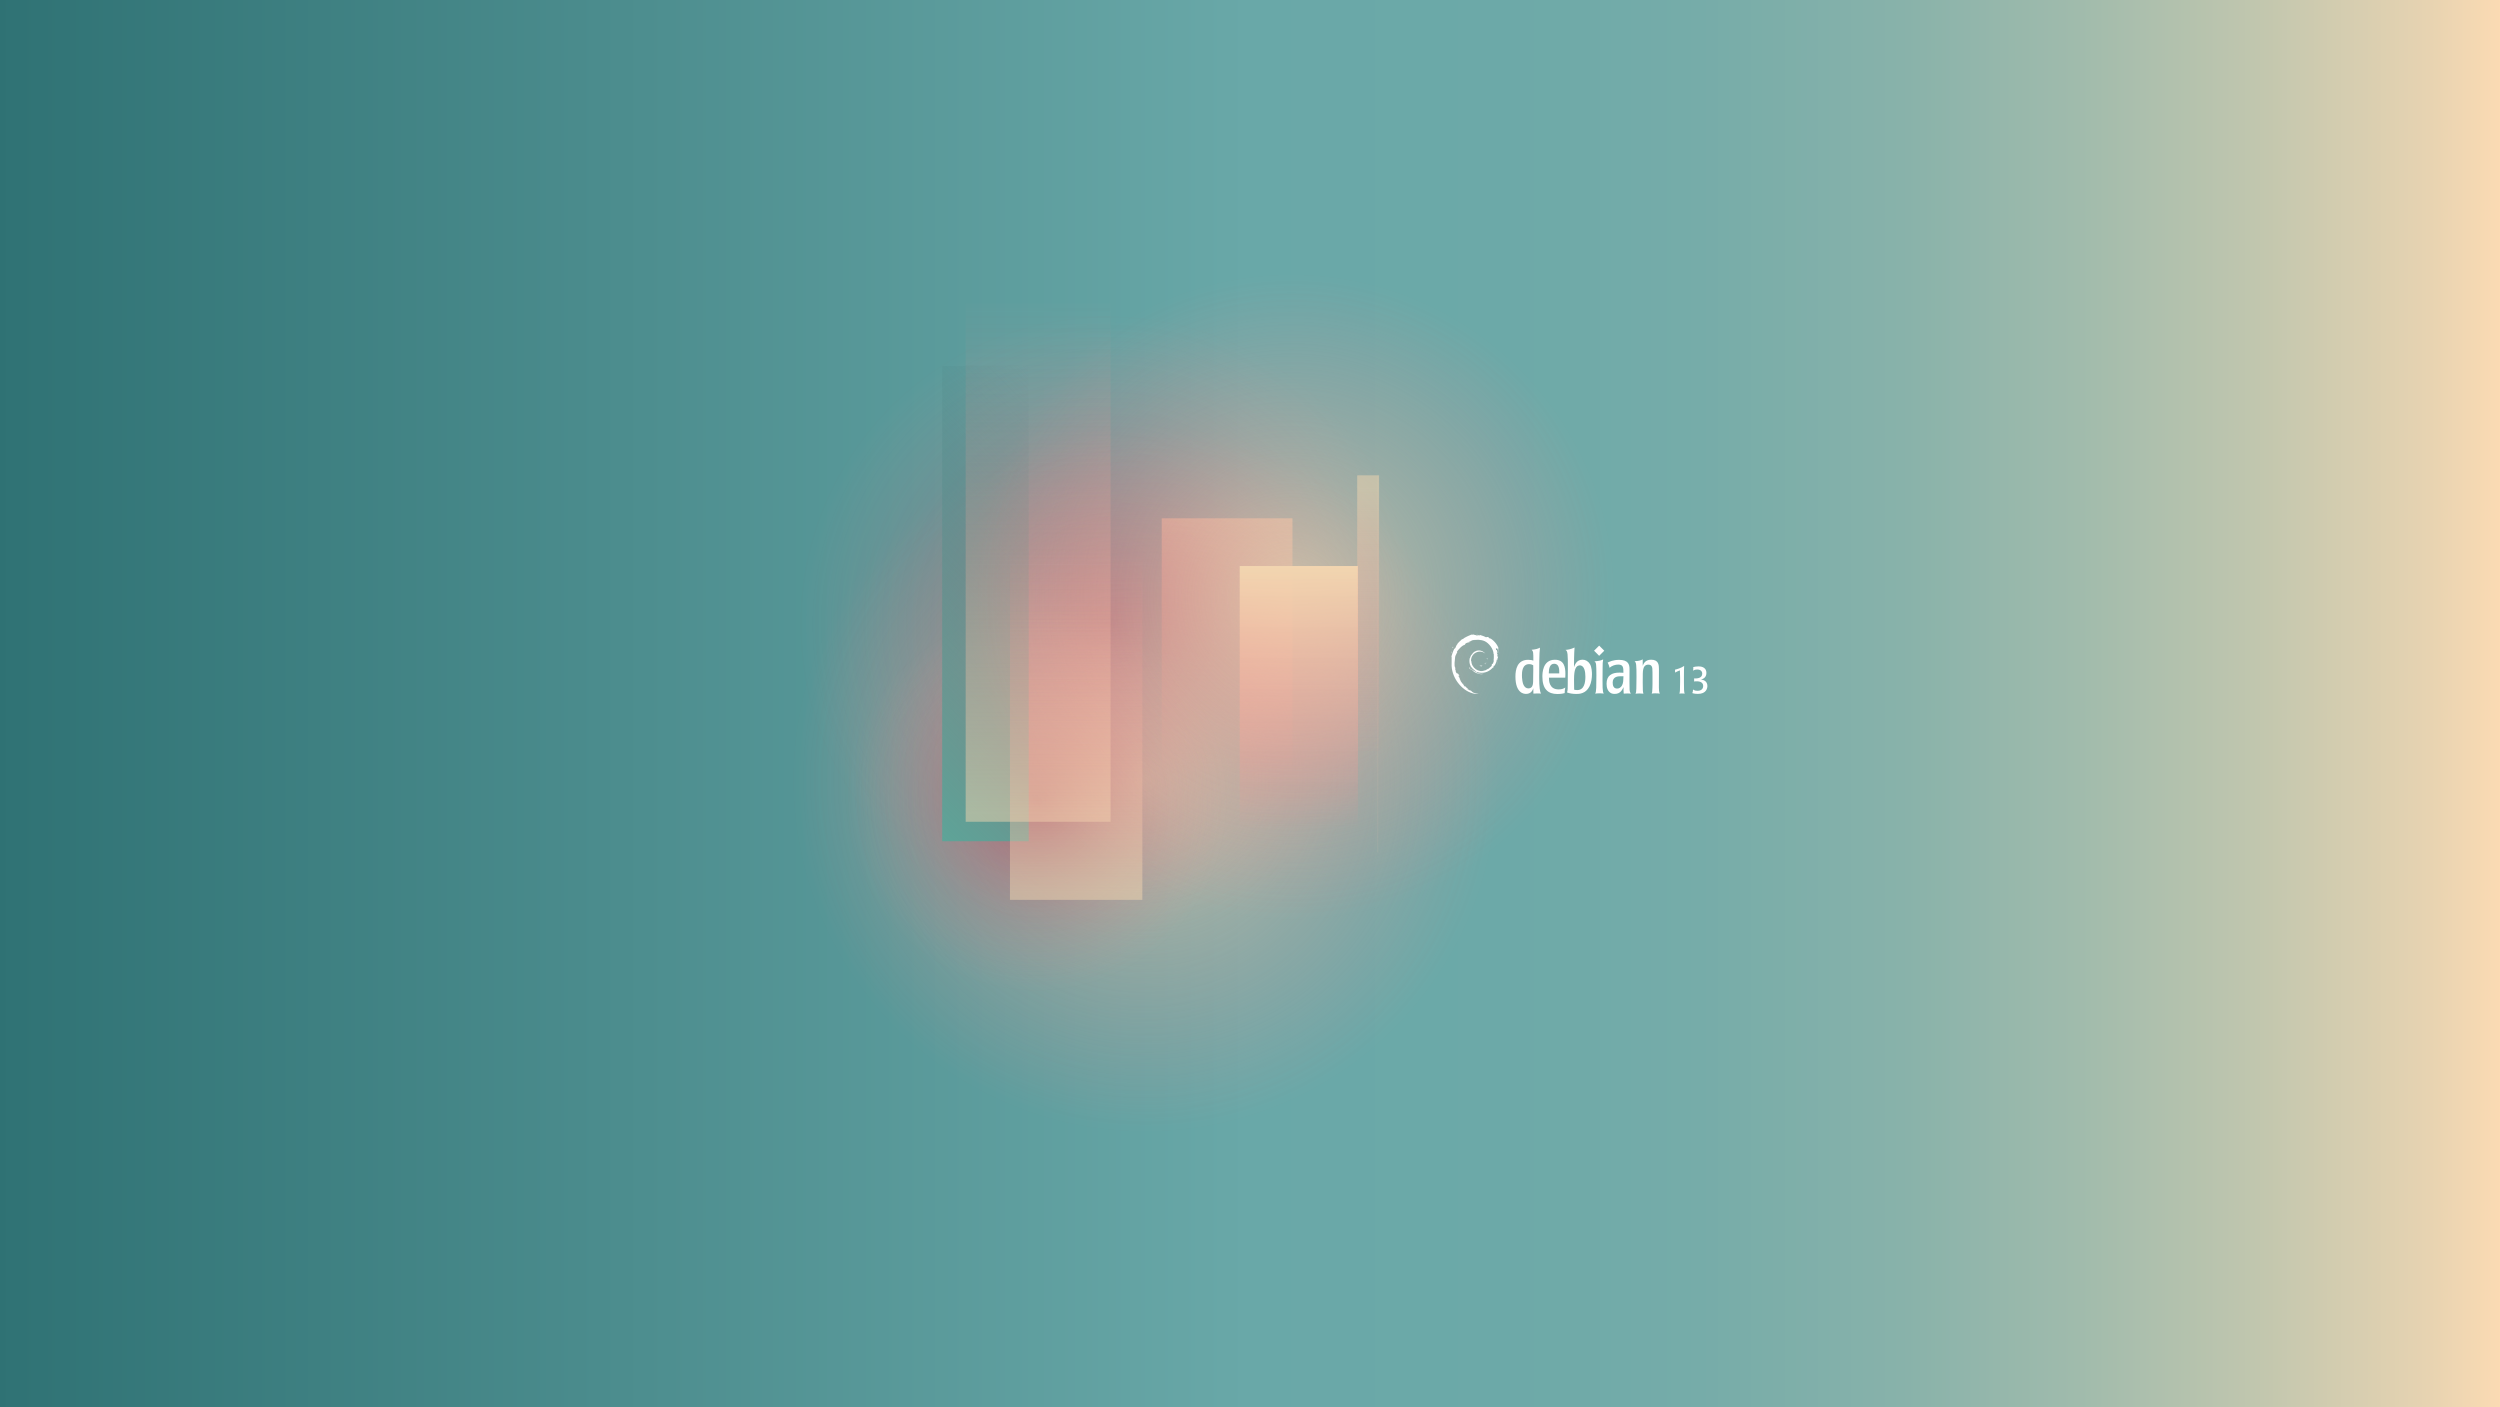
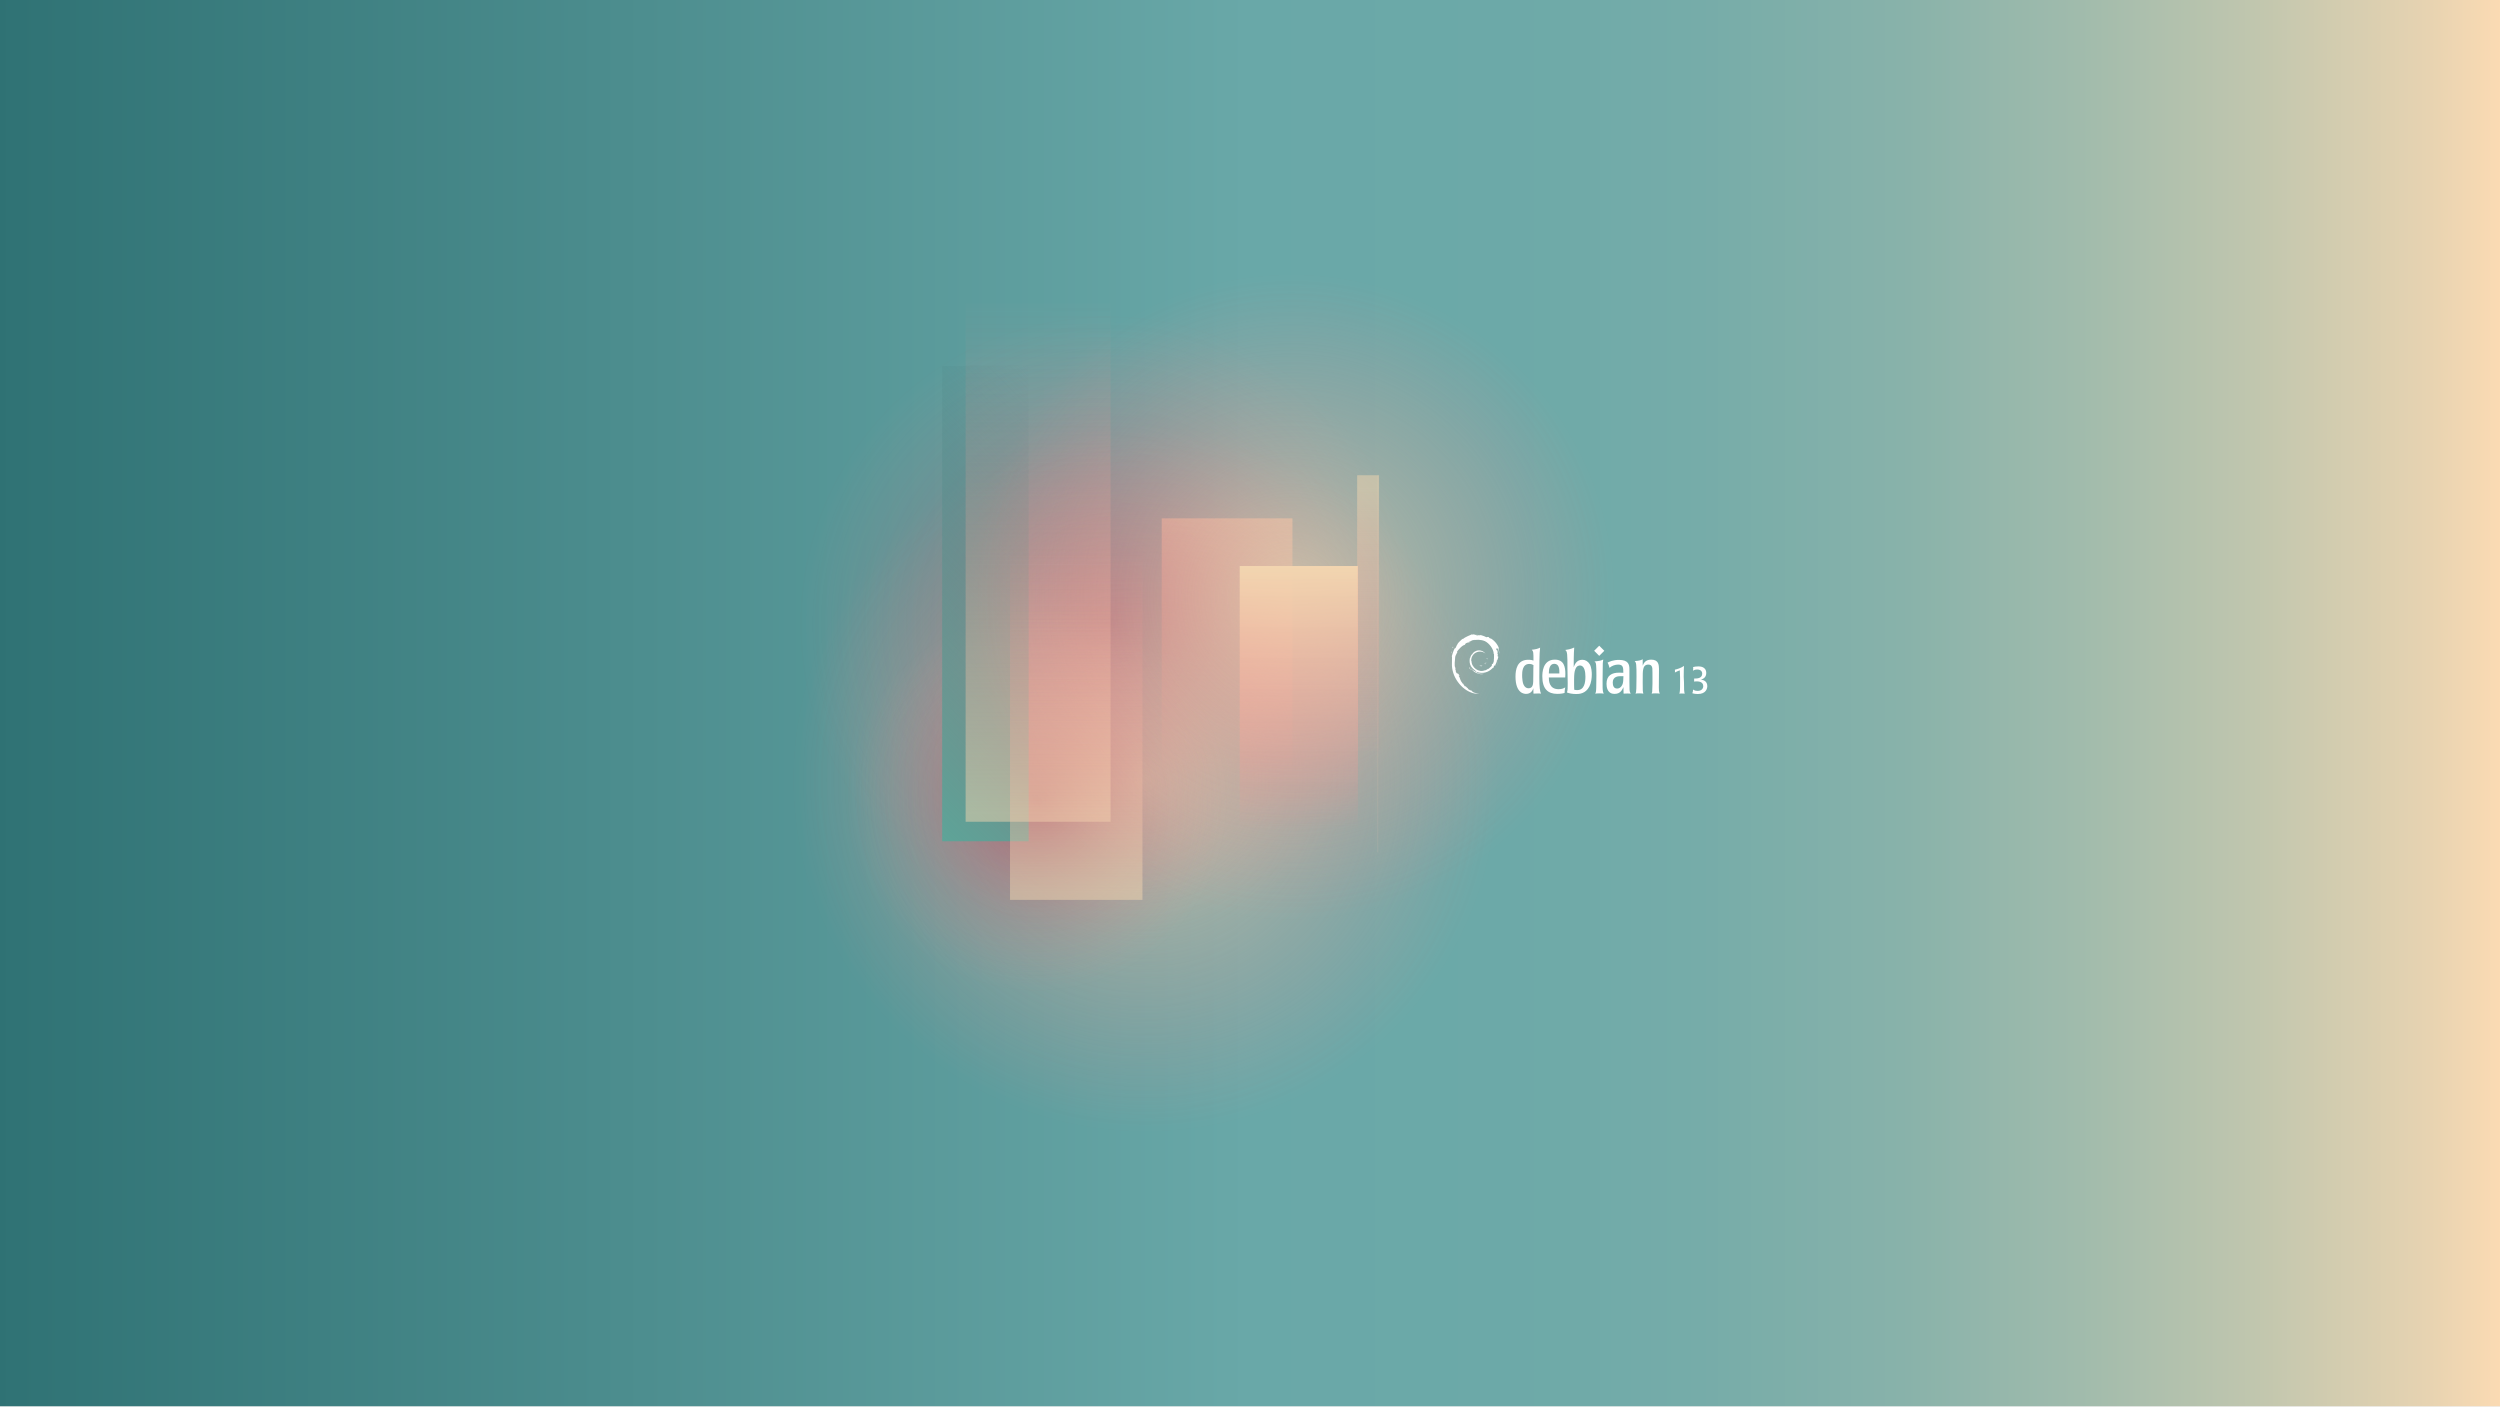
- <svg xmlns="http://www.w3.org/2000/svg" xmlns:xlink="http://www.w3.org/1999/xlink" viewBox="0 0 1920 1080">
-   <defs>
-     <style>.cls-1{fill:#fff;}.cls-2{fill:url(#Dégradé_sans_nom_304-2);}.cls-3{fill:url(#Dégradé_sans_nom_35);}.cls-4{fill:url(#Dégradé_sans_nom_304-5);}.cls-4,.cls-5,.cls-6{opacity:.5;}.cls-5{fill:url(#Dégradé_sans_nom_304-4);}.cls-6{fill:url(#Dégradé_sans_nom_304-3);}.cls-7{fill:url(#Dégradé_sans_nom_297-2);}.cls-7,.cls-8,.cls-9{opacity:.6;}.cls-10{fill:url(#Dégradé_sans_nom_153);}.cls-10,.cls-11{opacity:.4;}.cls-8{fill:url(#Dégradé_sans_nom_297);}.cls-9{fill:url(#Dégradé_sans_nom_304);}.cls-11{fill:url(#Dégradé_sans_nom_30);}.cls-12{fill:url(#Dégradé_sans_nom_138);}.cls-13{fill:url(#Dégradé_sans_nom_293);}</style>
-     <linearGradient id="Dégradé_sans_nom_35" x1="-4.36" y1="540.66" x2="1923.04" y2="540.66" gradientUnits="userSpaceOnUse">
-       <stop offset="0" stop-color="#2f7274" />
-       <stop offset=".5" stop-color="#69a8a8" />
-       <stop offset=".6" stop-color="#6ca9a8" />
-       <stop offset=".68" stop-color="#76aca9" />
-       <stop offset=".76" stop-color="#88b2aa" />
-       <stop offset=".83" stop-color="#a0bbac" />
-       <stop offset=".9" stop-color="#c0c6ae" />
-       <stop offset=".97" stop-color="#e7d3b1" />
-       <stop offset="1" stop-color="#fcdbb3" />
-     </linearGradient>
-     <linearGradient id="Dégradé_sans_nom_138" x1="1050.99" y1="372.59" x2="1065.69" y2="372.59" gradientTransform="translate(1237.41 315.54) rotate(-180) scale(.17 -.52)" gradientUnits="userSpaceOnUse">
-       <stop offset="0" stop-color="#f2dab8" stop-opacity="0" />
-       <stop offset="1" stop-color="#fcdbb3" />
-     </linearGradient>
-     <linearGradient id="Dégradé_sans_nom_304" x1="-174.67" y1="404.74" x2="25.33" y2="404.74" gradientTransform="translate(1017.07 93.31)" gradientUnits="userSpaceOnUse">
-       <stop offset="0" stop-color="#f2d6b0" />
-       <stop offset="1" stop-color="#ff8c8e" stop-opacity="0" />
-     </linearGradient>
-     <radialGradient id="Dégradé_sans_nom_153" cx="850.96" cy="479.27" fx="850.96" fy="479.27" r="237.76" gradientUnits="userSpaceOnUse">
-       <stop offset="0" stop-color="#a80030" />
-       <stop offset="1" stop-color="#ff8c8e" stop-opacity="0" />
-     </radialGradient>
-     <radialGradient id="Dégradé_sans_nom_297" cx="879.53" cy="598.69" fx="879.53" fy="598.69" r="270.8" gradientUnits="userSpaceOnUse">
-       <stop offset="0" stop-color="#f2d6b0" />
-       <stop offset="1" stop-color="#ff8c8e" stop-opacity="0" />
-     </radialGradient>
-     <radialGradient id="Dégradé_sans_nom_30" cx="796.7" cy="615.36" fx="796.7" fy="615.36" r="146.34" gradientUnits="userSpaceOnUse">
-       <stop offset="0" stop-color="#a80030" />
-       <stop offset="1" stop-color="#ff8c8e" stop-opacity="0" />
-     </radialGradient>
-     <linearGradient id="Dégradé_sans_nom_293" x1="2103.52" y1="1151.62" x2="2319.27" y2="935.86" gradientTransform="translate(-1454.57 -580.19)" gradientUnits="userSpaceOnUse">
-       <stop offset="0" stop-color="#487c80" stop-opacity="0" />
-       <stop offset="1" stop-color="#5ea498" />
-     </linearGradient>
-     <radialGradient id="Dégradé_sans_nom_297-2" cx="991.86" cy="458.65" fx="991.86" fy="458.65" r="248.14" xlink:href="#Dégradé_sans_nom_297" />
-     <linearGradient id="Dégradé_sans_nom_304-2" x1="-460.03" y1="-509.36" x2="-460.03" y2="-711.73" gradientTransform="translate(1457.52 1146.44)" xlink:href="#Dégradé_sans_nom_304" />
-     <linearGradient id="Dégradé_sans_nom_304-3" x1="1562.79" y1="2075.41" x2="1925.86" y2="2075.41" gradientTransform="translate(-1115.5 -416.09) scale(1.1 .41)" xlink:href="#Dégradé_sans_nom_304" />
-     <linearGradient id="Dégradé_sans_nom_304-4" x1="2770.61" y1="-464.56" x2="2963.61" y2="-464.56" gradientTransform="translate(-2093.26 660.71) scale(1.1 .41)" xlink:href="#Dégradé_sans_nom_304" />
-     <linearGradient id="Dégradé_sans_nom_304-5" x1="1508.1" y1="2146.91" x2="1749.05" y2="2146.91" gradientTransform="translate(-959.36 -318.38) scale(1.1 .41)" xlink:href="#Dégradé_sans_nom_304" />
-   </defs>
-   <g id="Calque_3">
-     <rect class="cls-3" x="-4.36" y="-95.97" width="1927.4" height="1273.25" />
-   </g>
-   <g id="LOGO">
-     <rect class="cls-12" x="1058.13" y="365.04" width="2.47" height="289.74" />
-     <rect class="cls-9" x="842.4" y="447.84" width="200" height="100.41" transform="translate(1440.46 -444.35) rotate(90)" />
-     <circle class="cls-10" cx="850.96" cy="479.27" r="237.76" />
-     <circle class="cls-8" cx="879.53" cy="598.69" r="270.8" />
-     <circle class="cls-11" cx="796.7" cy="615.36" r="146.34" />
-     <rect class="cls-13" x="723.61" y="281.01" width="66.43" height="365.07" transform="translate(1513.65 927.09) rotate(180)" />
-     <circle class="cls-7" cx="991.86" cy="458.65" r="248.14" />
-     <rect class="cls-2" x="952.09" y="434.71" width="90.8" height="202.37" transform="translate(1994.99 1071.79) rotate(180)" />
-     <rect class="cls-6" x="598.21" y="376.41" width="398.14" height="111.27" transform="translate(365.23 1229.32) rotate(-90)" />
-     <rect class="cls-5" x="944.92" y="462.47" width="211.64" height="16.78" transform="translate(1521.59 -579.87) rotate(90)" />
-     <rect class="cls-4" x="694.39" y="508.14" width="264.21" height="101.67" transform="translate(267.52 1385.47) rotate(-90)" />
-     <g id="LOGO-2">
-       <path class="cls-1" d="m1177.56,514.02s-.04,7.63-.13,9.62c-.09,1.6-.22,5.05-3.62,5.05s-4.36-4.01-4.61-5.78c-.35-1.94-.35-3.54-.35-4.27,0-2.29.13-8.58,5.48-8.58,1.6,0,2.5.47,3.19.86l.04,3.11Zm-13.71,5.56c0,13.33,7.07,13.33,8.11,13.33,2.93,0,4.83-1.6,5.61-4.4l.09,4.18c.91-.04,1.81-.13,3.28-.13.52,0,.95,0,1.34.04.39,0,.78.04,1.16.09-.78-1.51-1.34-4.92-1.34-12.29s0-19.32.6-22.99c-1.68.82-3.15,1.34-6.38,1.6,1.29,1.38,1.29,2.07,1.29,8.32-.91-.3-2.03-.6-3.97-.6-8.41,0-9.79,7.37-9.79,12.85" />
-       <path class="cls-1" d="m1189.46,517.17c.04-3.92.86-7.42,4.18-7.42,3.67,0,3.97,4.05,3.88,7.42h-8.06Zm12.77.47c0-5.52-1.08-10.95-8.06-10.95-9.62,0-9.62,10.7-9.62,12.94,0,9.57,4.31,13.37,11.51,13.37,3.19,0,4.79-.47,5.61-.69-.04-1.68.17-2.8.47-4.27-.99.6-2.29,1.42-5.09,1.42-7.37,0-7.46-6.73-7.46-9.01h12.55l.09-2.8" />
-       <path class="cls-1" d="m1217.58,519.67c0,4.4-.82,10.31-6.3,10.31-.78,0-1.68-.13-2.33-.3-.09-1.68-.09-4.61-.09-8.02,0-4.05.43-6.17.78-7.25.99-3.36,3.19-3.41,3.62-3.41,3.62.04,4.31,5,4.31,8.67Zm-13.54,5.13c0,3.49,0,5.48-.56,6.99,1.94.78,4.36,1.16,7.25,1.16,1.85,0,7.16,0,10.05-5.91,1.38-2.76,1.85-6.43,1.85-9.23,0-1.68-.17-5.43-1.55-7.81-1.34-2.2-3.45-3.36-5.69-3.36-4.53,0-5.87,3.8-6.56,5.74,0-2.42.04-10.82.43-15.09-3.06,1.42-4.96,1.64-6.99,1.85,1.85.73,1.85,3.88,1.85,14.02l-.09,11.64" />
-       <path class="cls-1" d="m1231.68,532.69c-.95-.13-1.6-.22-2.98-.22-1.51,0-2.54.09-3.62.22.47-.91.65-1.34.82-4.4.17-4.23.22-15.44-.09-17.81-.22-1.81-.65-2.07-1.34-2.54,3.88-.39,4.96-.65,6.77-1.51-.39,2.07-.43,3.11-.43,6.3-.13,16.3-.17,18.03.86,19.97" />
-       <path class="cls-1" d="m1246.82,519.33c-.09,2.98-.13,5.05-.95,6.73-.99,2.11-2.63,2.76-3.88,2.76-2.85,0-3.45-2.37-3.45-4.66,0-4.44,3.97-4.79,5.78-4.79h2.5v-.04Zm-12.98,5.82c0,2.98.91,5.95,3.54,7.25,1.16.52,2.37.52,2.76.52,4.36,0,5.82-3.23,6.73-5.22-.04,2.07,0,3.36.13,5,.86-.04,1.68-.13,3.11-.13.82,0,1.55.09,2.37.13-.52-.82-.82-1.29-.95-3.11-.09-1.81-.09-3.58-.09-6.08l.04-9.62c0-3.58-.95-7.12-8.02-7.12-4.66,0-7.42,1.42-8.8,2.11.56,1.04,1.04,1.94,1.47,3.97,1.85-1.6,4.27-2.46,6.73-2.46,3.92,0,3.92,2.59,3.92,6.3-.91-.04-1.64-.13-2.93-.13-6.04-.04-10.01,2.24-10.01,8.58" />
-       <path class="cls-1" d="m1274.03,528.04c.04,1.6.04,3.32.69,4.66-1.04-.09-1.64-.22-3.58-.22-1.12,0-1.77.09-2.63.22.17-.6.3-.86.39-1.64.13-1.08.22-4.74.22-5.99v-5.09c0-2.2,0-5.43-.13-6.56-.09-.82-.35-2.98-3.06-2.98s-3.58,1.98-3.92,3.58c-.39,1.64-.39,3.45-.39,10.44.04,6.04.04,6.6.52,8.28-.82-.09-1.81-.17-3.19-.17-1.12,0-1.9.04-2.85.17.35-.78.52-1.12.6-3.8.09-2.59.3-15.35-.13-18.37-.22-1.85-.69-2.29-1.21-2.76,3.84-.17,5.05-.82,6.25-1.42v5c.56-1.47,1.73-4.74,6.47-4.74,5.91,0,5.95,4.31,5.99,7.12l-.04,14.27" />
-       <path class="cls-1" d="m1232.07,499.75l-3.92,3.92-3.92-3.92,3.92-3.92,3.92,3.92" />
-       <path class="cls-1" d="m1293.26,523.83c0,2.87.03,4.57.09,6.06.09,1.85.26,2.26.53,2.78-.79-.09-1.55-.09-2.28-.09-.85,0-1.23.03-1.87.09.29-.73.41-1.14.47-2.69.06-1.17.09-2.61.12-6.06v-3.4c-.09-4.39-.09-4.86-.15-5.68-1.29.5-2.55,1.03-3.78,1.7.03-.32.06-.62.09-.94,0-.56-.06-.88-.09-1.29,1.46-.32,4.66-1.23,7.03-2.9-.12,2.23-.15,3.84-.15,8.35v4.07Z" />
-       <path class="cls-1" d="m1306.09,521.87l.64.06c1.44.21,4.54,1.11,4.54,4.89,0,1.73-.79,6.09-7.32,6.09-.94,0-2.72-.09-4.25-.59.38-.91.5-1.52.56-2.87.38.35,1.2,1.08,3.49,1.08,3.25,0,4.31-2.02,4.31-3.63,0-3.66-4.07-3.66-5.16-3.66-.97,0-1.32.06-1.82.18,0-.38.03-.73.03-1.11,0-.44-.03-.85-.03-1.29l.79.03c1.08,0,5.45,0,5.45-3.66,0-1.79-1.23-3.19-3.75-3.19-1.85,0-2.61.47-3.28.88.09-.44.18-1.05.18-1.58,0-.47-.03-.85-.06-1.17,1.17-.29,2.26-.53,4.01-.53,1.11,0,6.09,0,6.09,5.07,0,1.14-.32,3.93-3.72,4.86l-.7.15Z" />
-       <path class="cls-1" d="m1136.61,511.22c-.76.01.14.39,1.14.55.28-.22.53-.43.75-.65-.62.15-1.25.16-1.89.1" />
-       <path class="cls-1" d="m1140.72,510.2c.46-.63.79-1.32.91-2.03-.1.51-.38.94-.64,1.41-1.43.9-.14-.53,0-1.08-1.54,1.94-.21,1.16-.27,1.7" />
-       <path class="cls-1" d="m1142.24,506.25c.09-1.38-.27-.94-.39-.42.14.07.26.97.39.42" />
-       <path class="cls-1" d="m1133.71,487.42c.41.07.88.13.81.23.45-.1.55-.19-.81-.23" />
-       <path class="cls-1" d="m1134.53,487.65l-.29.06.27-.02.02-.04" />
-       <path class="cls-1" d="m1147.26,506.77c.05,1.24-.36,1.84-.73,2.9l-.66.33c-.54,1.05.05.67-.33,1.5-.85.75-2.56,2.35-3.11,2.5-.4,0,.27-.47.36-.66-1.13.78-.91,1.17-2.64,1.64l-.05-.11c-4.27,2.01-10.19-1.97-10.11-7.4-.05.34-.13.26-.22.4-.22-2.79,1.29-5.59,3.83-6.74,2.49-1.23,5.41-.73,7.19.94-.98-1.28-2.93-2.64-5.24-2.52-2.26.04-4.38,1.48-5.09,3.04-1.16.73-1.29,2.81-1.8,3.2-.68,5,1.28,7.16,4.59,9.7.52.35.15.41.22.67-1.1-.52-2.11-1.29-2.94-2.25.44.64.91,1.27,1.53,1.76-1.04-.35-2.43-2.52-2.83-2.6,1.79,3.2,7.26,5.62,10.13,4.42-1.33.05-3.01.03-4.5-.52-.63-.32-1.48-.99-1.32-1.11,3.91,1.46,7.95,1.1,11.33-1.61.86-.67,1.8-1.81,2.07-1.83-.41.62.07.3-.24.84.86-1.38-.37-.56.89-2.39l.46.64c-.17-1.15,1.43-2.54,1.26-4.36.37-.56.41.6.02,1.87.54-1.42.14-1.64.28-2.81.15.39.35.81.45,1.23-.35-1.37.36-2.31.54-3.1-.18-.08-.54.61-.63-1.01.01-.7.2-.37.27-.54-.14-.08-.5-.62-.72-1.65.16-.24.43.63.64.66-.14-.82-.38-1.45-.39-2.08-.63-1.33-.22.18-.74-.57-.68-2.11.56-.49.64-1.45,1.02,1.48,1.61,3.78,1.88,4.73-.2-1.16-.54-2.29-.94-3.37.31.13-.5-2.39.41-.72-.97-3.56-4.14-6.88-7.05-8.44.36.33.81.74.65.8-1.45-.86-1.2-.93-1.4-1.3-1.18-.48-1.26.04-2.04,0-2.23-1.18-2.66-1.06-4.71-1.8l.09.44c-1.48-.49-1.72.19-3.31,0-.1-.08.51-.27,1.01-.35-1.43.19-1.36-.28-2.76.05.34-.24.71-.4,1.07-.61-1.16.07-2.78.68-2.28.12-1.9.85-5.27,2.04-7.16,3.81l-.06-.4c-.87,1.04-3.78,3.11-4.01,4.45l-.23.05c-.45.76-.74,1.63-1.1,2.41-.59,1.01-.86.39-.78.54-1.16,2.35-1.74,4.33-2.23,5.95.35.53,0,3.19.14,5.32-.58,10.52,7.38,20.73,16.09,23.09,1.28.46,3.17.44,4.79.49-1.9-.54-2.15-.29-4-.93-1.34-.63-1.63-1.35-2.58-2.17l.38.66c-1.86-.66-1.08-.81-2.59-1.29l.4-.52c-.6-.05-1.6-1.01-1.87-1.55l-.66.03c-.79-.98-1.21-1.68-1.18-2.23l-.21.38c-.24-.41-2.91-3.67-1.53-2.91-.26-.23-.6-.38-.97-1.06l.28-.32c-.67-.86-1.23-1.96-1.18-2.33.36.48.6.57.85.65-1.69-4.18-1.78-.23-3.06-4.25l.27-.02c-.21-.31-.33-.65-.5-.98l.12-1.17c-1.21-1.4-.34-5.96-.16-8.46.12-1.02,1.01-2.1,1.69-3.8l-.41-.07c.79-1.38,4.51-5.53,6.23-5.32.83-1.05-.17,0-.33-.27,1.83-1.9,2.41-1.34,3.65-1.68,1.33-.79-1.14.31-.51-.3,2.31-.59,1.63-1.34,4.64-1.64.32.18-.74.28-1,.51,1.92-.94,6.08-.73,8.78.52,3.13,1.46,6.65,5.79,6.79,9.86l.16.04c-.08,1.62.25,3.49-.32,5.21l.38-.81" />
-       <path class="cls-1" d="m1128.26,512.27l-.11.54c.5.68.9,1.42,1.54,1.96-.46-.9-.8-1.27-1.44-2.49" />
-       <path class="cls-1" d="m1129.45,512.22c-.27-.29-.42-.65-.6-1,.17.62.52,1.15.84,1.7l-.24-.69" />
-       <path class="cls-1" d="m1150.49,507.65l-.11.28c-.21,1.46-.65,2.91-1.33,4.25.75-1.42,1.24-2.97,1.45-4.54" />
-       <path class="cls-1" d="m1133.86,487.05c.52-.19,1.27-.1,1.82-.23-.72.06-1.43.1-2.13.19l.31.04" />
-       <path class="cls-1" d="m1115.7,496.71c.12,1.1-.83,1.53.21.8.56-1.26-.22-.35-.21-.8" />
-       <path class="cls-1" d="m1114.48,501.82c.24-.74.28-1.18.37-1.6-.66.85-.31,1.03-.37,1.6" />
+ <svg xmlns="http://www.w3.org/2000/svg" xmlns:xlink="http://www.w3.org/1999/xlink" version="1.1" id="Calque_1" x="0px" y="0px" viewBox="0 0 1920 1080" style="enable-background:new 0 0 1920 1080;" xml:space="preserve">
+   <style type="text/css">
+ 	.st0{clip-path:url(#SVGID_00000075865655017670457750000007613892194639618724_);}
+ 	.st1{fill:url(#SVGID_00000161591919543427879440000004285286199636145554_);}
+ 	.st2{fill:url(#SVGID_00000153694650499785273500000007185060964783488155_);}
+ 	.st3{opacity:0.6;fill:url(#SVGID_00000062161063276994084090000016294382073088316804_);enable-background:new    ;}
+ 	.st4{opacity:0.4;fill:url(#SVGID_00000180366878255607627500000013126247008957401271_);enable-background:new    ;}
+ 	.st5{opacity:0.6;fill:url(#SVGID_00000026881382641612552190000004042560846714611090_);enable-background:new    ;}
+ 	.st6{opacity:0.4;fill:url(#SVGID_00000091727305350762378770000013439502598154194577_);enable-background:new    ;}
+ 	.st7{fill:url(#SVGID_00000032614187464458454490000017608152420501941150_);}
+ 	.st8{opacity:0.6;fill:url(#SVGID_00000070082967855347623780000014669044178658355895_);enable-background:new    ;}
+ 	.st9{fill:url(#SVGID_00000180336073085567558310000001721645907029559444_);}
+ 	.st10{opacity:0.5;fill:url(#SVGID_00000076566439759373976360000010629208562166431367_);enable-background:new    ;}
+ 	.st11{opacity:0.5;fill:url(#SVGID_00000107585952926337053540000012342368395981090721_);enable-background:new    ;}
+ 	.st12{opacity:0.5;fill:url(#SVGID_00000038413893336163652440000004062071632129721262_);enable-background:new    ;}
+ 	.st13{fill:#FFFFFF;}
+ </style>
+   <g>
+     <defs>
+       <rect id="SVGID_1_" width="1920" height="1080" />
+     </defs>
+     <clipPath id="SVGID_00000159436633106969098640000013594480136703671936_">
+       <use xlink:href="#SVGID_1_" style="overflow:visible;" />
+     </clipPath>
+     <g id="Calque_3" style="clip-path:url(#SVGID_00000159436633106969098640000013594480136703671936_);">
+       <linearGradient id="SVGID_00000046327824225858540760000004502769451600566150_" gradientUnits="userSpaceOnUse" x1="-4.36" y1="539.345" x2="1923.04" y2="539.345" gradientTransform="matrix(1 0 0 -1 0 1080)">
+         <stop offset="0" style="stop-color:#2F7274" />
+         <stop offset="0.5" style="stop-color:#69A8A8" />
+         <stop offset="0.6" style="stop-color:#6CA9A8" />
+         <stop offset="0.68" style="stop-color:#76ACA9" />
+         <stop offset="0.76" style="stop-color:#88B2AA" />
+         <stop offset="0.83" style="stop-color:#A0BBAC" />
+         <stop offset="0.9" style="stop-color:#C0C6AE" />
+         <stop offset="0.97" style="stop-color:#E7D3B1" />
+         <stop offset="1" style="stop-color:#FCDBB3" />
+       </linearGradient>
+       <rect x="-4.4" y="-96" style="fill:url(#SVGID_00000046327824225858540760000004502769451600566150_);" width="1927.4" height="1273.2" />
+     </g>
+     <g id="LOGO" style="clip-path:url(#SVGID_00000159436633106969098640000013594480136703671936_);">
+       <linearGradient id="SVGID_00000070103440312507957990000008839502658533006251_" gradientUnits="userSpaceOnUse" x1="7589.225" y1="1195.442" x2="7603.925" y2="1195.442" gradientTransform="matrix(-0.17 0 0 -0.52 2348.91 1131.54)">
+         <stop offset="0" style="stop-color:#F2DAB8;stop-opacity:0" />
+         <stop offset="1" style="stop-color:#FCDBB3" />
+       </linearGradient>
+       <rect x="1058.1" y="365" style="fill:url(#SVGID_00000070103440312507957990000008839502658533006251_);" width="2.5" height="289.7" />
+       <linearGradient id="SVGID_00000057869858022219836990000017385152599747903647_" gradientUnits="userSpaceOnUse" x1="245.33" y1="-804.735" x2="445.33" y2="-804.735" gradientTransform="matrix(6.123234e-17 1 1 -6.123234e-17 1747.15 152.72)">
+         <stop offset="0" style="stop-color:#F2D6B0" />
+         <stop offset="1" style="stop-color:#FF8C8E;stop-opacity:0" />
+       </linearGradient>
+       <rect x="892.2" y="398.1" style="opacity:0.6;fill:url(#SVGID_00000057869858022219836990000017385152599747903647_);enable-background:new    ;" width="100.4" height="200" />
+       <radialGradient id="SVGID_00000063609241213655585450000004653642641912030848_" cx="850.96" cy="600.73" r="237.76" gradientTransform="matrix(1 0 0 -1 0 1080)" gradientUnits="userSpaceOnUse">
+         <stop offset="0" style="stop-color:#A80030" />
+         <stop offset="1" style="stop-color:#FF8C8E;stop-opacity:0" />
+       </radialGradient>
+       <circle style="opacity:0.4;fill:url(#SVGID_00000063609241213655585450000004653642641912030848_);enable-background:new    ;" cx="851" cy="479.3" r="237.8" />
+       <radialGradient id="SVGID_00000121241214090906710020000009146616888110485175_" cx="879.53" cy="481.31" r="270.8" gradientTransform="matrix(1 0 0 -1 0 1080)" gradientUnits="userSpaceOnUse">
+         <stop offset="0" style="stop-color:#F2D6B0" />
+         <stop offset="1" style="stop-color:#FF8C8E;stop-opacity:0" />
+       </radialGradient>
+       <circle style="opacity:0.6;fill:url(#SVGID_00000121241214090906710020000009146616888110485175_);enable-background:new    ;" cx="879.5" cy="598.7" r="270.8" />
+       <radialGradient id="SVGID_00000169548894532760059220000002910031819056103082_" cx="796.7" cy="464.64" r="146.34" gradientTransform="matrix(1 0 0 -1 0 1080)" gradientUnits="userSpaceOnUse">
+         <stop offset="0" style="stop-color:#A80030" />
+         <stop offset="1" style="stop-color:#FF8C8E;stop-opacity:0" />
+       </radialGradient>
+       <circle style="opacity:0.4;fill:url(#SVGID_00000169548894532760059220000002910031819056103082_);enable-background:new    ;" cx="796.7" cy="615.4" r="146.3" />
+       <linearGradient id="SVGID_00000020374088558103419700000007337353513383584416_" gradientUnits="userSpaceOnUse" x1="4003.521" y1="-1131.614" x2="4219.269" y2="-915.856" gradientTransform="matrix(-1 0 0 1 4868.22 1487.28)">
+         <stop offset="0" style="stop-color:#487C80;stop-opacity:0" />
+         <stop offset="1" style="stop-color:#5EA498" />
+       </linearGradient>
+       <rect x="723.6" y="281" style="fill:url(#SVGID_00000020374088558103419700000007337353513383584416_);" width="66.4" height="365.1" />
+       <radialGradient id="SVGID_00000130617804885395438510000002118141665899389337_" cx="991.86" cy="621.35" r="248.14" gradientTransform="matrix(1 0 0 -1 0 1080)" gradientUnits="userSpaceOnUse">
+         <stop offset="0" style="stop-color:#F2D6B0" />
+         <stop offset="1" style="stop-color:#FF8C8E;stop-opacity:0" />
+       </radialGradient>
+       <circle style="opacity:0.6;fill:url(#SVGID_00000130617804885395438510000002118141665899389337_);enable-background:new    ;" cx="991.9" cy="458.6" r="248.1" />
+       <linearGradient id="SVGID_00000105407048236683432080000009351755802760525243_" gradientUnits="userSpaceOnUse" x1="1439.97" y1="529.36" x2="1439.97" y2="731.73" gradientTransform="matrix(-1 0 0 1 2437.47 -94.6499)">
+         <stop offset="0" style="stop-color:#F2D6B0" />
+         <stop offset="1" style="stop-color:#FF8C8E;stop-opacity:0" />
+       </linearGradient>
+       <rect x="952.1" y="434.7" style="fill:url(#SVGID_00000105407048236683432080000009351755802760525243_);" width="90.8" height="202.4" />
+       <linearGradient id="SVGID_00000147204235700118117980000011673134625685933486_" gradientUnits="userSpaceOnUse" x1="2994.608" y1="798.451" x2="3357.678" y2="798.451" gradientTransform="matrix(6.735558e-17 -1.1 -0.41 -2.510526e-17 1124.64 3919.82)">
+         <stop offset="0" style="stop-color:#F2D6B0" />
+         <stop offset="1" style="stop-color:#FF8C8E;stop-opacity:0" />
+       </linearGradient>
+       <rect x="741.6" y="233" style="opacity:0.5;fill:url(#SVGID_00000147204235700118117980000011673134625685933486_);enable-background:new    ;" width="111.3" height="398.1" />
+       <linearGradient id="SVGID_00000010277549627073886310000002705997101072223915_" gradientUnits="userSpaceOnUse" x1="3238.792" y1="-1304.024" x2="3431.792" y2="-1304.024" gradientTransform="matrix(6.735558e-17 1.1 0.41 -2.510526e-17 1585.38 -3188.13)">
+         <stop offset="0" style="stop-color:#F2D6B0" />
+         <stop offset="1" style="stop-color:#FF8C8E;stop-opacity:0" />
+       </linearGradient>
+       <rect x="1042.3" y="365" style="opacity:0.5;fill:url(#SVGID_00000010277549627073886310000002705997101072223915_);enable-background:new    ;" width="16.8" height="211.6" />
+       <linearGradient id="SVGID_00000181804832450768659040000013523646002543311035_" gradientUnits="userSpaceOnUse" x1="2939.918" y1="727.183" x2="3180.868" y2="727.183" gradientTransform="matrix(6.735558e-17 -1.1 -0.41 -2.510526e-17 1124.64 3919.83)">
+         <stop offset="0" style="stop-color:#F2D6B0" />
+         <stop offset="1" style="stop-color:#FF8C8E;stop-opacity:0" />
+       </linearGradient>
+       <rect x="775.7" y="426.9" style="opacity:0.5;fill:url(#SVGID_00000181804832450768659040000013523646002543311035_);enable-background:new    ;" width="101.7" height="264.2" />
+       <g id="LOGO-2">
+         <path class="st13" d="M1177.6,514c0,0,0,7.6-0.1,9.6c-0.1,1.6-0.2,5-3.6,5s-4.4-4-4.6-5.8c-0.3-1.9-0.3-3.5-0.3-4.3     c0-2.3,0.1-8.6,5.5-8.6c1.6,0,2.5,0.5,3.2,0.9L1177.6,514L1177.6,514z M1163.9,519.6c0,13.3,7.1,13.3,8.1,13.3     c2.9,0,4.8-1.6,5.6-4.4l0.1,4.2c0.9,0,1.8-0.1,3.3-0.1c0.5,0,0.9,0,1.3,0c0.4,0,0.8,0,1.2,0.1c-0.8-1.5-1.3-4.9-1.3-12.3     s0-19.3,0.6-23c-1.7,0.8-3.2,1.3-6.4,1.6c1.3,1.4,1.3,2.1,1.3,8.3c-0.9-0.3-2-0.6-4-0.6C1165.2,506.7,1163.9,514.1,1163.9,519.6" />
+         <path class="st13" d="M1189.5,517.2c0-3.9,0.9-7.4,4.2-7.4c3.7,0,4,4.1,3.9,7.4H1189.5z M1202.2,517.6c0-5.5-1.1-11-8.1-11     c-9.6,0-9.6,10.7-9.6,12.9c0,9.6,4.3,13.4,11.5,13.4c3.2,0,4.8-0.5,5.6-0.7c0-1.7,0.2-2.8,0.5-4.3c-1,0.6-2.3,1.4-5.1,1.4     c-7.4,0-7.5-6.7-7.5-9h12.6L1202.2,517.6" />
+         <path class="st13" d="M1217.6,519.7c0,4.4-0.8,10.3-6.3,10.3c-0.8,0-1.7-0.1-2.3-0.3c-0.1-1.7-0.1-4.6-0.1-8c0-4,0.4-6.2,0.8-7.2     c1-3.4,3.2-3.4,3.6-3.4C1216.9,511,1217.6,516,1217.6,519.7L1217.6,519.7z M1204,524.8c0,3.5,0,5.5-0.6,7     c1.9,0.8,4.4,1.2,7.2,1.2c1.8,0,7.2,0,10.1-5.9c1.4-2.8,1.8-6.4,1.8-9.2c0-1.7-0.2-5.4-1.6-7.8c-1.3-2.2-3.4-3.4-5.7-3.4     c-4.5,0-5.9,3.8-6.6,5.7c0-2.4,0-10.8,0.4-15.1c-3.1,1.4-5,1.6-7,1.9c1.8,0.7,1.8,3.9,1.8,14L1204,524.8" />
+         <path class="st13" d="M1231.7,532.7c-0.9-0.1-1.6-0.2-3-0.2c-1.5,0-2.5,0.1-3.6,0.2c0.5-0.9,0.7-1.3,0.8-4.4     c0.2-4.2,0.2-15.4-0.1-17.8c-0.2-1.8-0.7-2.1-1.3-2.5c3.9-0.4,5-0.6,6.8-1.5c-0.4,2.1-0.4,3.1-0.4,6.3     C1230.7,529,1230.6,530.8,1231.7,532.7" />
+         <path class="st13" d="M1246.8,519.3c-0.1,3-0.1,5-0.9,6.7c-1,2.1-2.6,2.8-3.9,2.8c-2.8,0-3.4-2.4-3.4-4.7c0-4.4,4-4.8,5.8-4.8     L1246.8,519.3L1246.8,519.3L1246.8,519.3z M1233.8,525.2c0,3,0.9,6,3.5,7.2c1.2,0.5,2.4,0.5,2.8,0.5c4.4,0,5.8-3.2,6.7-5.2     c0,2.1,0,3.4,0.1,5c0.9,0,1.7-0.1,3.1-0.1c0.8,0,1.6,0.1,2.4,0.1c-0.5-0.8-0.8-1.3-0.9-3.1c-0.1-1.8-0.1-3.6-0.1-6.1l0-9.6     c0-3.6-0.9-7.1-8-7.1c-4.7,0-7.4,1.4-8.8,2.1c0.6,1,1,1.9,1.5,4c1.8-1.6,4.3-2.5,6.7-2.5c3.9,0,3.9,2.6,3.9,6.3     c-0.9,0-1.6-0.1-2.9-0.1C1237.8,516.5,1233.8,518.8,1233.8,525.2" />
+         <path class="st13" d="M1274,528c0,1.6,0,3.3,0.7,4.7c-1-0.1-1.6-0.2-3.6-0.2c-1.1,0-1.8,0.1-2.6,0.2c0.2-0.6,0.3-0.9,0.4-1.6     c0.1-1.1,0.2-4.7,0.2-6V520c0-2.2,0-5.4-0.1-6.6c-0.1-0.8-0.3-3-3.1-3s-3.6,2-3.9,3.6c-0.4,1.6-0.4,3.5-0.4,10.4     c0,6,0,6.6,0.5,8.3c-0.8-0.1-1.8-0.2-3.2-0.2c-1.1,0-1.9,0-2.8,0.2c0.3-0.8,0.5-1.1,0.6-3.8c0.1-2.6,0.3-15.3-0.1-18.4     c-0.2-1.9-0.7-2.3-1.2-2.8c3.8-0.2,5.1-0.8,6.2-1.4v5c0.6-1.5,1.7-4.7,6.5-4.7c5.9,0,5.9,4.3,6,7.1L1274,528" />
+         <path class="st13" d="M1232.1,499.8l-3.9,3.9l-3.9-3.9l3.9-3.9L1232.1,499.8" />
+         <path class="st13" d="M1293.3,523.8c0,2.9,0,4.6,0.1,6.1c0.1,1.8,0.3,2.3,0.5,2.8c-0.8-0.1-1.6-0.1-2.3-0.1c-0.8,0-1.2,0-1.9,0.1     c0.3-0.7,0.4-1.1,0.5-2.7c0.1-1.2,0.1-2.6,0.1-6.1v-3.4c-0.1-4.4-0.1-4.9-0.2-5.7c-1.3,0.5-2.6,1-3.8,1.7c0-0.3,0.1-0.6,0.1-0.9     c0-0.6-0.1-0.9-0.1-1.3c1.5-0.3,4.7-1.2,7-2.9c-0.1,2.2-0.2,3.8-0.2,8.4L1293.3,523.8L1293.3,523.8z" />
+         <path class="st13" d="M1306.1,521.9l0.6,0.1c1.4,0.2,4.5,1.1,4.5,4.9c0,1.7-0.8,6.1-7.3,6.1c-0.9,0-2.7-0.1-4.2-0.6     c0.4-0.9,0.5-1.5,0.6-2.9c0.4,0.3,1.2,1.1,3.5,1.1c3.2,0,4.3-2,4.3-3.6c0-3.7-4.1-3.7-5.2-3.7c-1,0-1.3,0.1-1.8,0.2     c0-0.4,0-0.7,0-1.1c0-0.4,0-0.8,0-1.3l0.8,0c1.1,0,5.4,0,5.4-3.7c0-1.8-1.2-3.2-3.8-3.2c-1.8,0-2.6,0.5-3.3,0.9     c0.1-0.4,0.2-1,0.2-1.6c0-0.5,0-0.8-0.1-1.2c1.2-0.3,2.3-0.5,4-0.5c1.1,0,6.1,0,6.1,5.1c0,1.1-0.3,3.9-3.7,4.9L1306.1,521.9     L1306.1,521.9z" />
+         <path class="st13" d="M1136.6,511.2c-0.8,0,0.1,0.4,1.1,0.5c0.3-0.2,0.5-0.4,0.8-0.6C1137.9,511.3,1137.2,511.3,1136.6,511.2" />
+         <path class="st13" d="M1140.7,510.2c0.5-0.6,0.8-1.3,0.9-2c-0.1,0.5-0.4,0.9-0.6,1.4c-1.4,0.9-0.1-0.5,0-1.1     C1139.4,510.4,1140.8,509.7,1140.7,510.2" />
+         <path class="st13" d="M1142.2,506.2c0.1-1.4-0.3-0.9-0.4-0.4C1142,505.9,1142.1,506.8,1142.2,506.2" />
+         <path class="st13" d="M1133.7,487.4c0.4,0.1,0.9,0.1,0.8,0.2C1135,487.6,1135.1,487.5,1133.7,487.4" />
+         <path class="st13" d="M1134.5,487.6l-0.3,0.1L1134.5,487.6L1134.5,487.6" />
+         <path class="st13" d="M1147.3,506.8c0.1,1.2-0.4,1.8-0.7,2.9l-0.7,0.3c-0.5,1,0.1,0.7-0.3,1.5c-0.8,0.8-2.6,2.4-3.1,2.5     c-0.4,0,0.3-0.5,0.4-0.7c-1.1,0.8-0.9,1.2-2.6,1.6l-0.1-0.1c-4.3,2-10.2-2-10.1-7.4c-0.1,0.3-0.1,0.3-0.2,0.4     c-0.2-2.8,1.3-5.6,3.8-6.7c2.5-1.2,5.4-0.7,7.2,0.9c-1-1.3-2.9-2.6-5.2-2.5c-2.3,0-4.4,1.5-5.1,3c-1.2,0.7-1.3,2.8-1.8,3.2     c-0.7,5,1.3,7.2,4.6,9.7c0.5,0.3,0.2,0.4,0.2,0.7c-1.1-0.5-2.1-1.3-2.9-2.2c0.4,0.6,0.9,1.3,1.5,1.8c-1-0.3-2.4-2.5-2.8-2.6     c1.8,3.2,7.3,5.6,10.1,4.4c-1.3,0-3,0-4.5-0.5c-0.6-0.3-1.5-1-1.3-1.1c3.9,1.5,7.9,1.1,11.3-1.6c0.9-0.7,1.8-1.8,2.1-1.8     c-0.4,0.6,0.1,0.3-0.2,0.8c0.9-1.4-0.4-0.6,0.9-2.4l0.5,0.6c-0.2-1.1,1.4-2.5,1.3-4.4c0.4-0.6,0.4,0.6,0,1.9     c0.5-1.4,0.1-1.6,0.3-2.8c0.2,0.4,0.3,0.8,0.4,1.2c-0.3-1.4,0.4-2.3,0.5-3.1c-0.2-0.1-0.5,0.6-0.6-1c0-0.7,0.2-0.4,0.3-0.5     c-0.1-0.1-0.5-0.6-0.7-1.6c0.2-0.2,0.4,0.6,0.6,0.7c-0.1-0.8-0.4-1.5-0.4-2.1c-0.6-1.3-0.2,0.2-0.7-0.6c-0.7-2.1,0.6-0.5,0.6-1.5     c1,1.5,1.6,3.8,1.9,4.7c-0.2-1.2-0.5-2.3-0.9-3.4c0.3,0.1-0.5-2.4,0.4-0.7c-1-3.6-4.1-6.9-7.1-8.4c0.4,0.3,0.8,0.7,0.7,0.8     c-1.4-0.9-1.2-0.9-1.4-1.3c-1.2-0.5-1.3,0-2,0c-2.2-1.2-2.7-1.1-4.7-1.8l0.1,0.4c-1.5-0.5-1.7,0.2-3.3,0c-0.1-0.1,0.5-0.3,1-0.4     c-1.4,0.2-1.4-0.3-2.8,0c0.3-0.2,0.7-0.4,1.1-0.6c-1.2,0.1-2.8,0.7-2.3,0.1c-1.9,0.9-5.3,2-7.2,3.8l-0.1-0.4     c-0.9,1-3.8,3.1-4,4.5l-0.2,0c-0.4,0.8-0.7,1.6-1.1,2.4c-0.6,1-0.9,0.4-0.8,0.5c-1.2,2.4-1.7,4.3-2.2,6c0.3,0.5,0,3.2,0.1,5.3     c-0.6,10.5,7.4,20.7,16.1,23.1c1.3,0.5,3.2,0.4,4.8,0.5c-1.9-0.5-2.2-0.3-4-0.9c-1.3-0.6-1.6-1.3-2.6-2.2l0.4,0.7     c-1.9-0.7-1.1-0.8-2.6-1.3l0.4-0.5c-0.6,0-1.6-1-1.9-1.5l-0.7,0c-0.8-1-1.2-1.7-1.2-2.2l-0.2,0.4c-0.2-0.4-2.9-3.7-1.5-2.9     c-0.3-0.2-0.6-0.4-1-1.1l0.3-0.3c-0.7-0.9-1.2-2-1.2-2.3c0.4,0.5,0.6,0.6,0.8,0.7c-1.7-4.2-1.8-0.2-3.1-4.2l0.3,0     c-0.2-0.3-0.3-0.7-0.5-1l0.1-1.2c-1.2-1.4-0.3-6-0.2-8.5c0.1-1,1-2.1,1.7-3.8l-0.4-0.1c0.8-1.4,4.5-5.5,6.2-5.3     c0.8-1-0.2,0-0.3-0.3c1.8-1.9,2.4-1.3,3.7-1.7c1.3-0.8-1.1,0.3-0.5-0.3c2.3-0.6,1.6-1.3,4.6-1.6c0.3,0.2-0.7,0.3-1,0.5     c1.9-0.9,6.1-0.7,8.8,0.5c3.1,1.5,6.7,5.8,6.8,9.9l0.2,0c-0.1,1.6,0.2,3.5-0.3,5.2L1147.3,506.8" />
+         <path class="st13" d="M1128.3,512.3l-0.1,0.5c0.5,0.7,0.9,1.4,1.5,2C1129.2,513.9,1128.9,513.5,1128.3,512.3" />
+         <path class="st13" d="M1129.4,512.2c-0.3-0.3-0.4-0.6-0.6-1c0.2,0.6,0.5,1.2,0.8,1.7L1129.4,512.2" />
+         <path class="st13" d="M1150.5,507.6l-0.1,0.3c-0.2,1.5-0.7,2.9-1.3,4.2C1149.8,510.8,1150.3,509.2,1150.5,507.6" />
+         <path class="st13" d="M1133.9,487c0.5-0.2,1.3-0.1,1.8-0.2c-0.7,0.1-1.4,0.1-2.1,0.2L1133.9,487" />
+         <path class="st13" d="M1115.7,496.7c0.1,1.1-0.8,1.5,0.2,0.8C1116.5,496.2,1115.7,497.2,1115.7,496.7" />
+         <path class="st13" d="M1114.5,501.8c0.2-0.7,0.3-1.2,0.4-1.6C1114.2,501.1,1114.5,501.2,1114.5,501.8" />
+       </g>
    </g>
  </g>
</svg>
